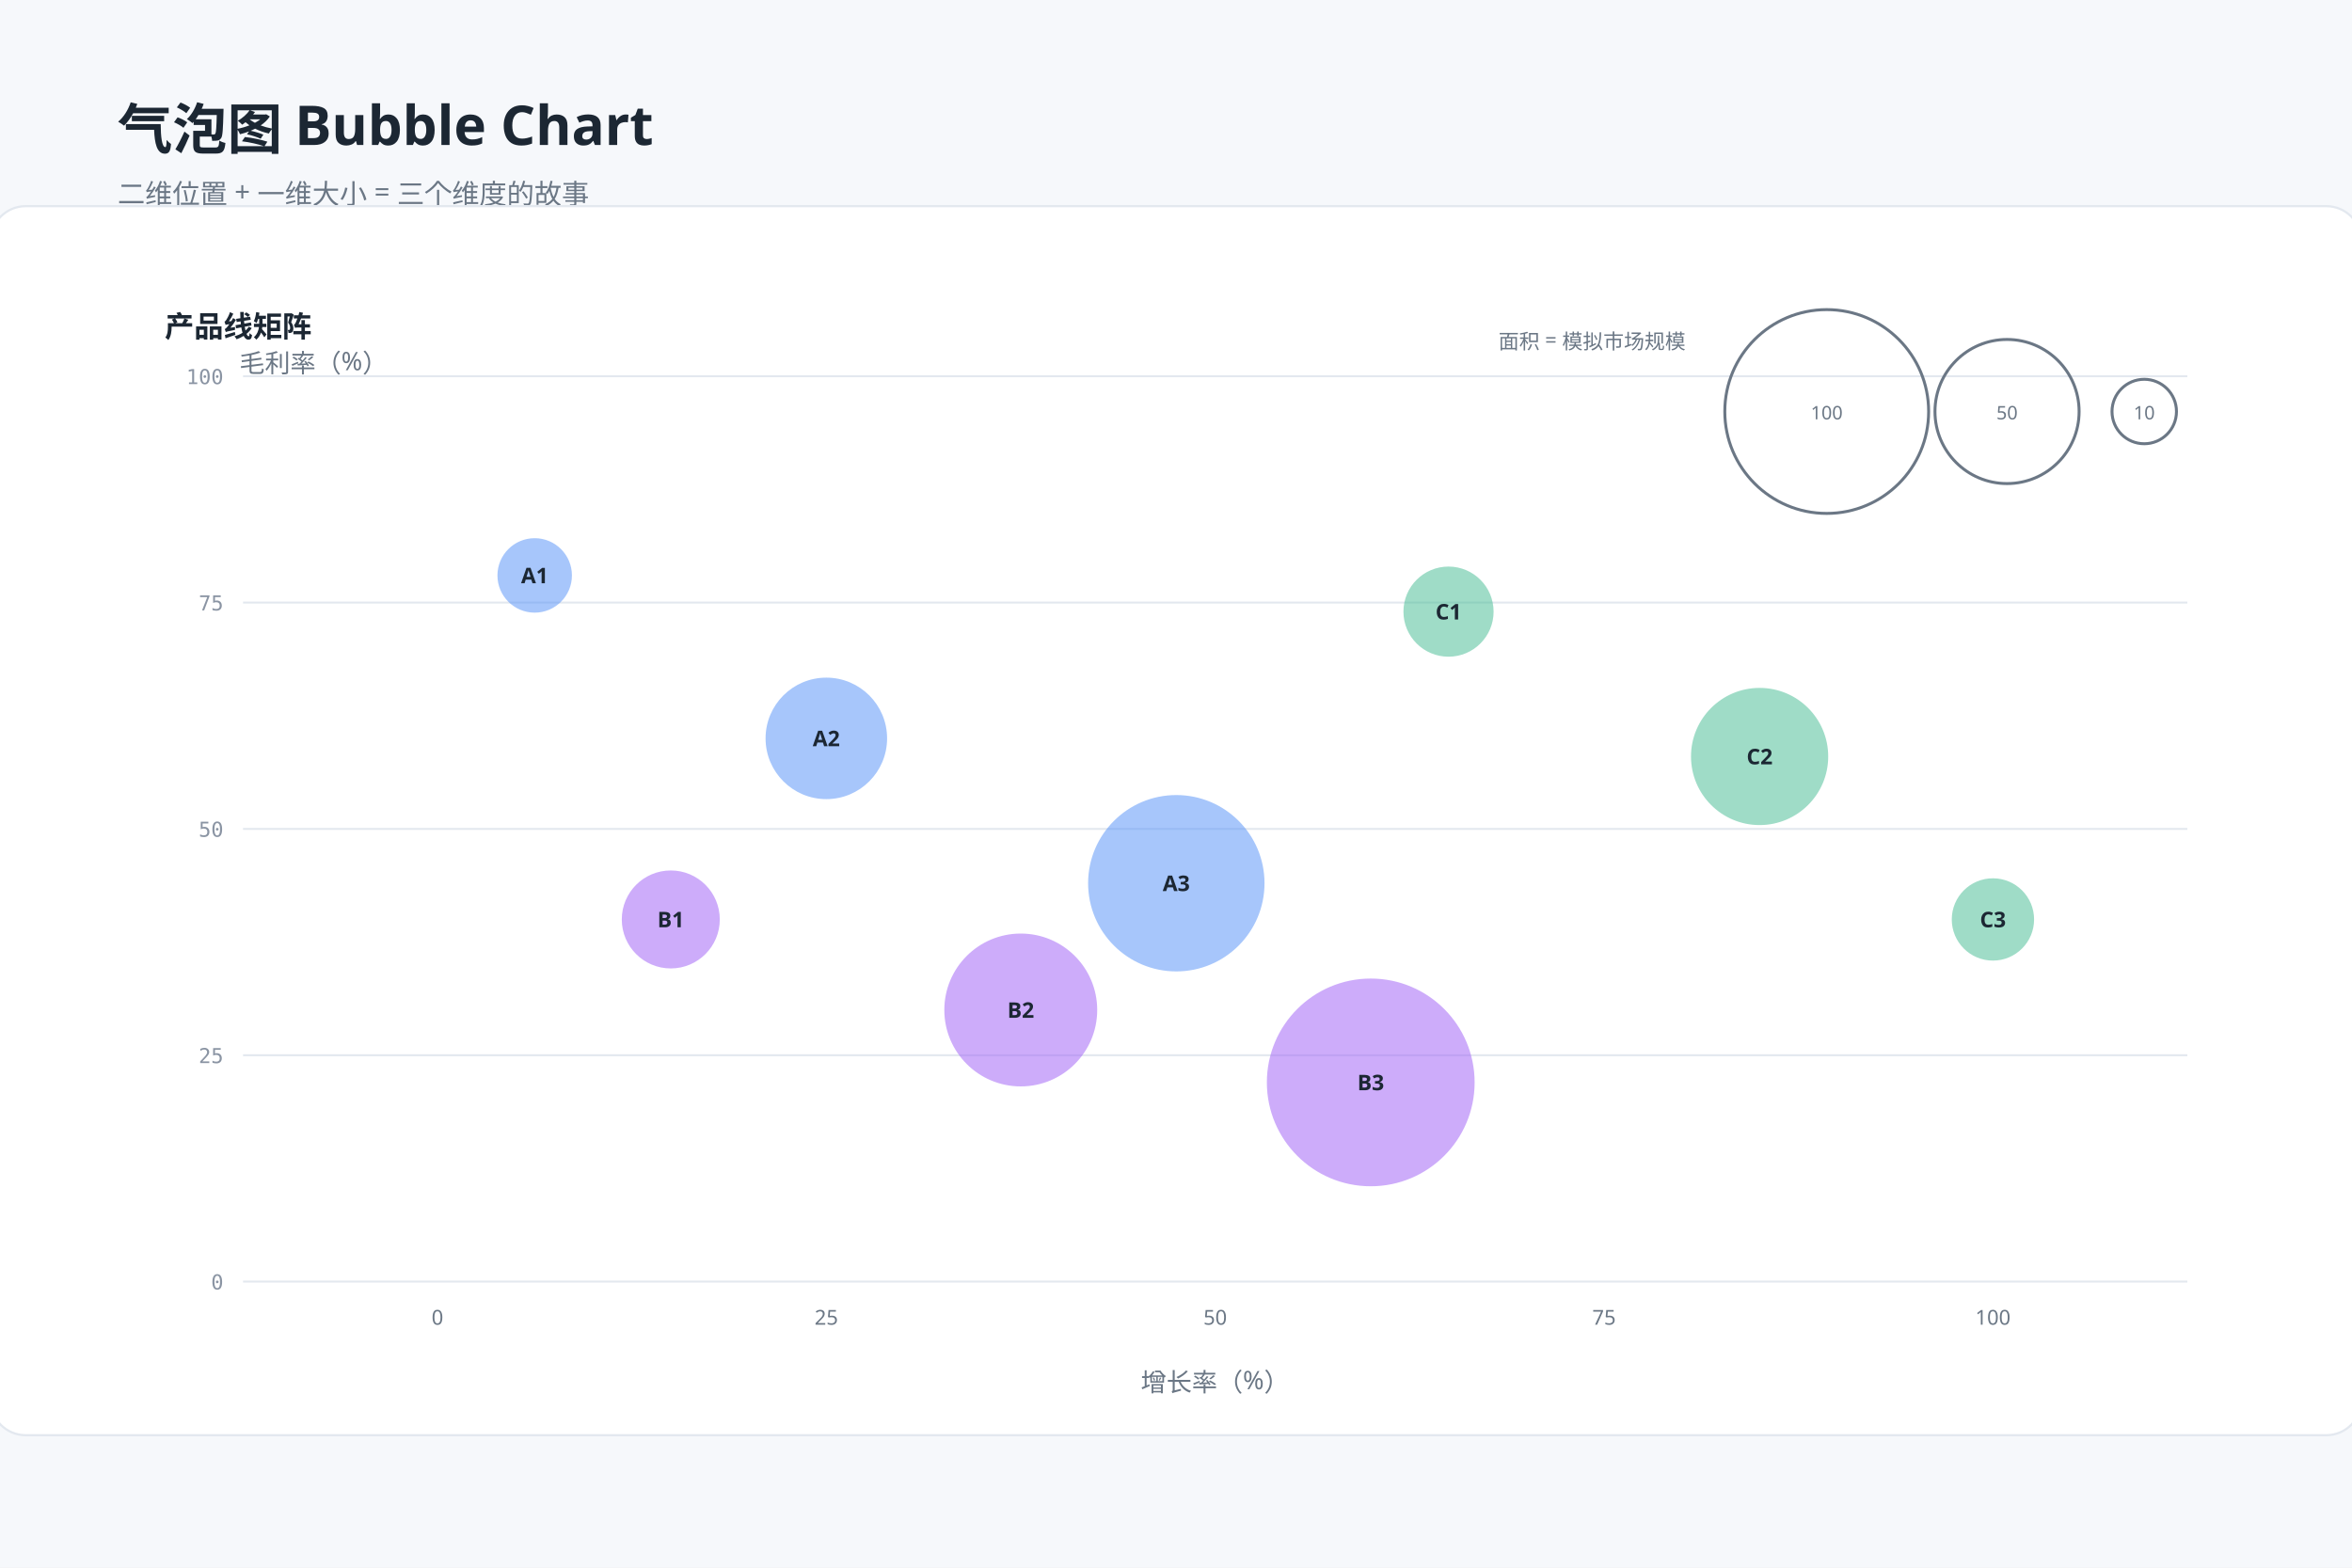
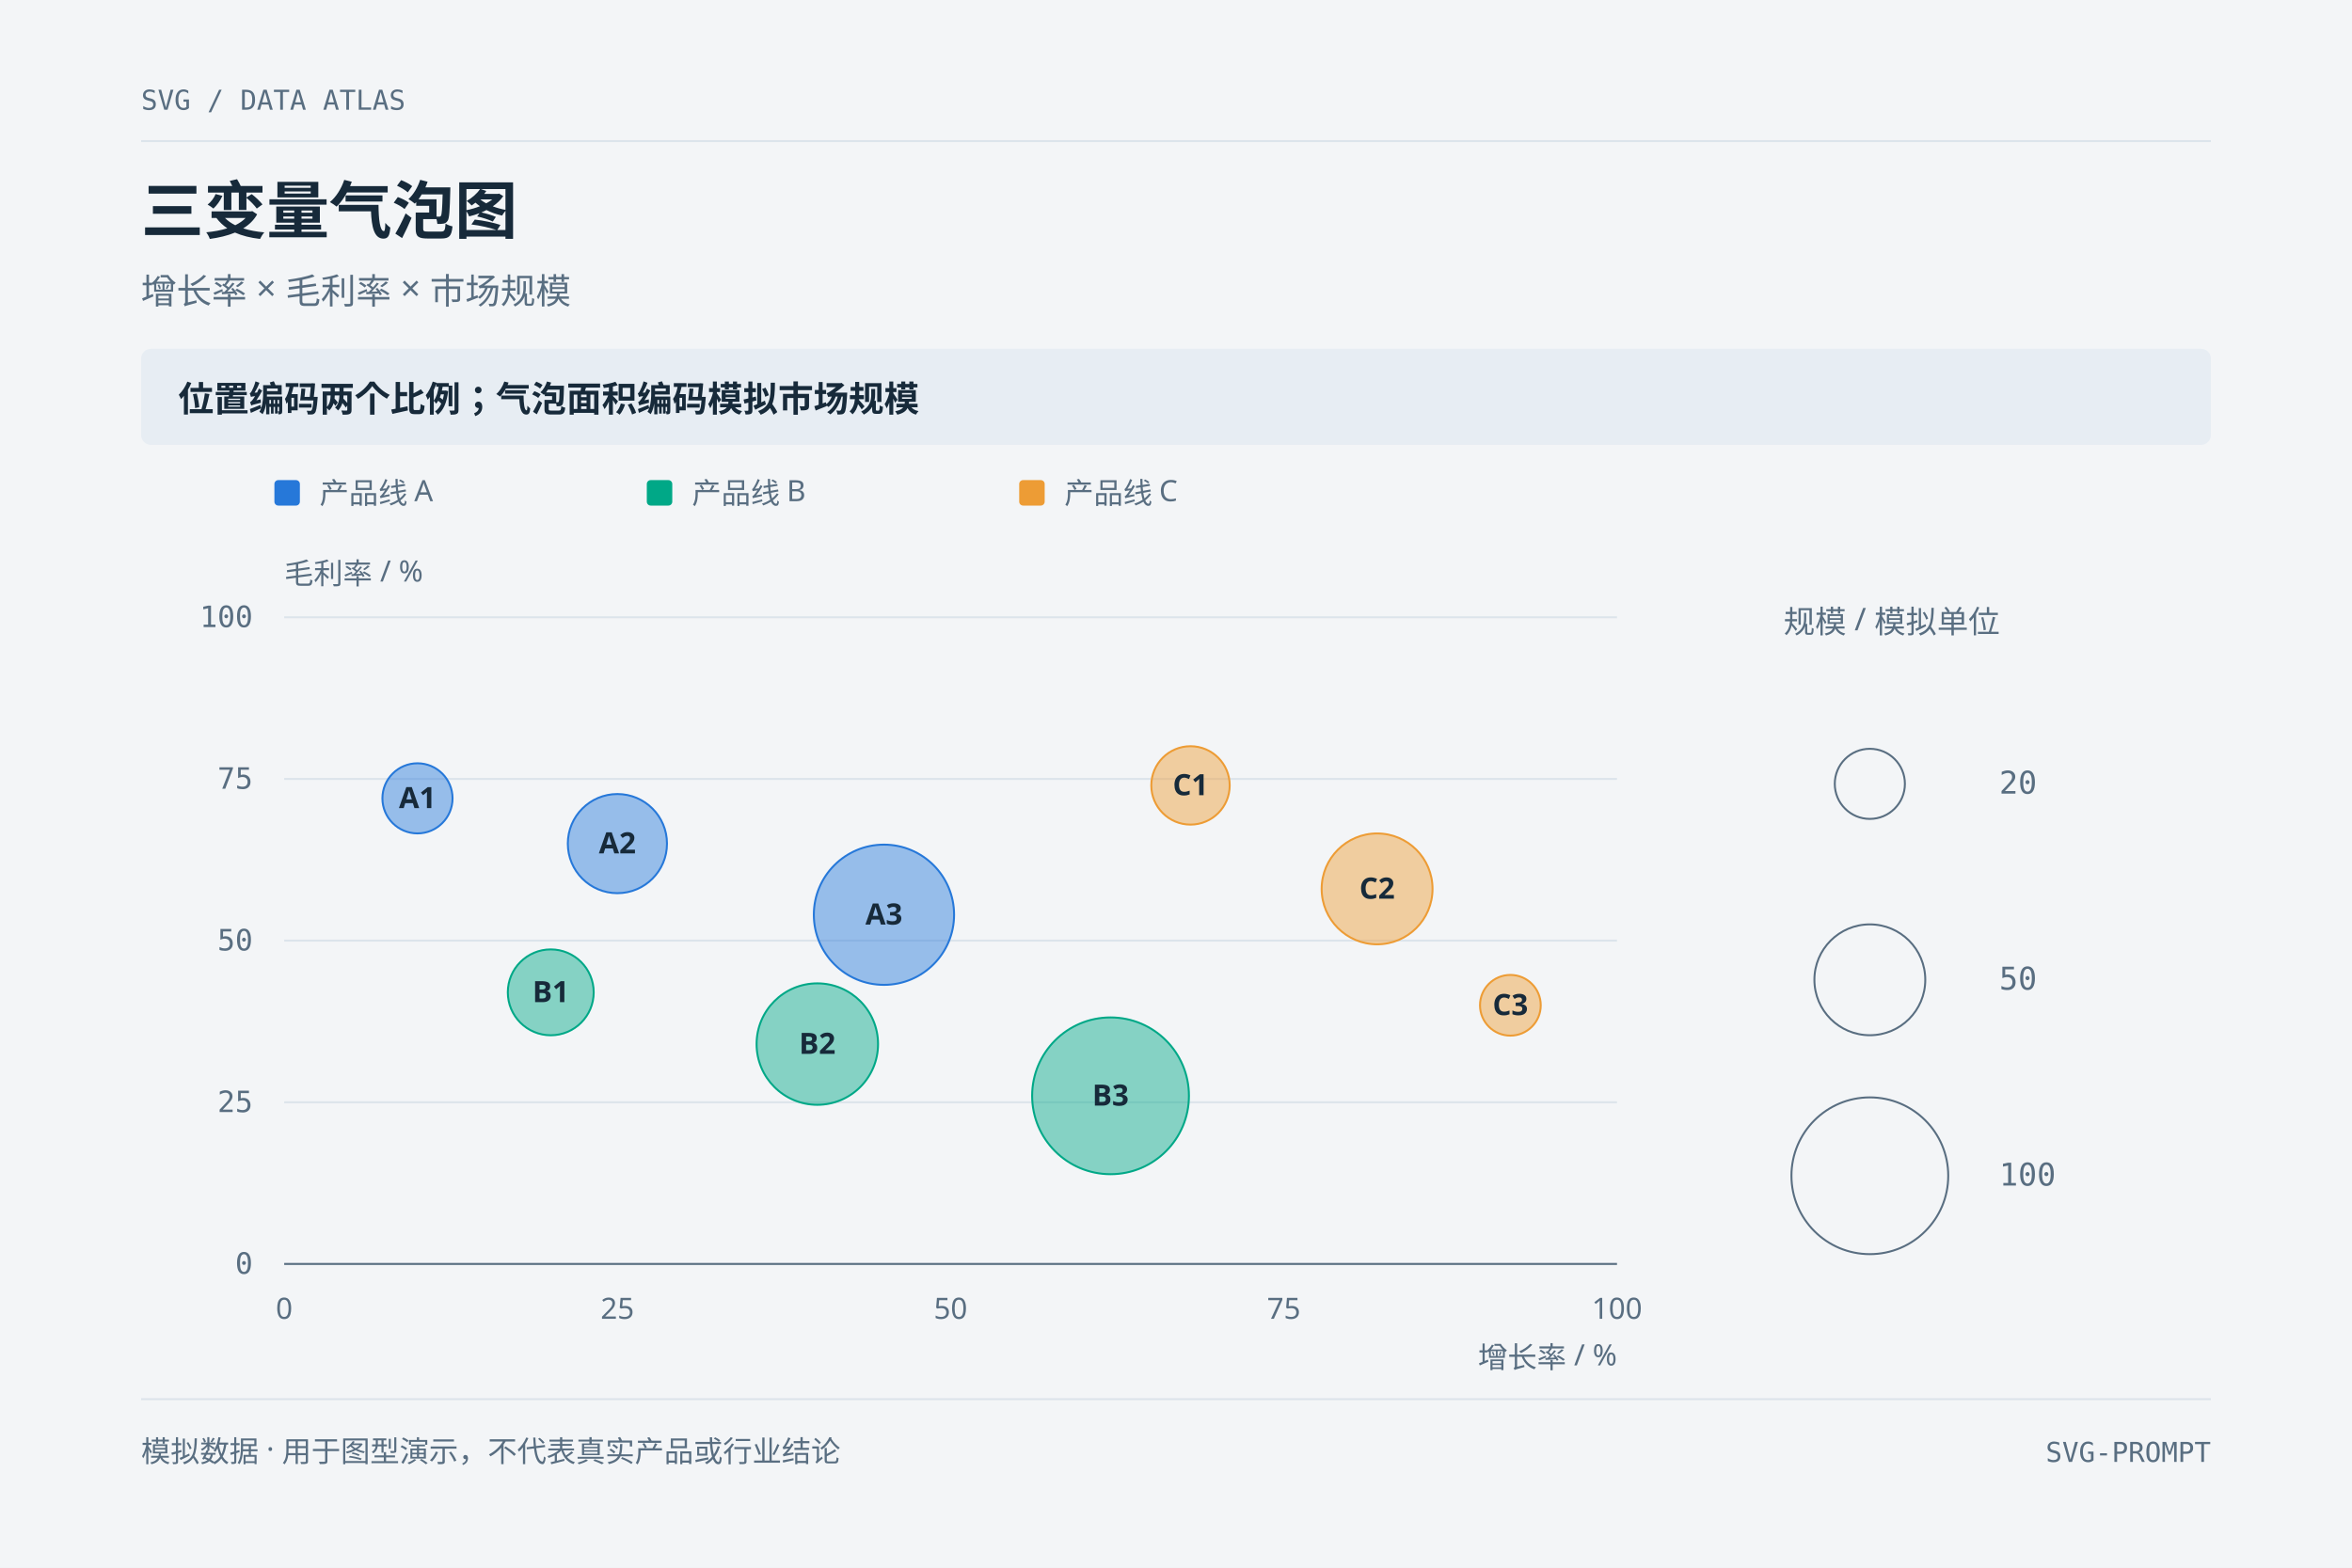
- <svg xmlns="http://www.w3.org/2000/svg" width="1200" height="800" viewBox="0 0 1200 800" font-family="PingFang SC, Hiragino Sans GB, Microsoft YaHei, sans-serif">
-   <rect width="1200" height="800" fill="#f6f8fb" />
-   <text x="60" y="76" font-size="28" font-weight="700" fill="#1c2733">气泡图 Bubble Chart</text>
-   <text x="60" y="104" font-size="14" fill="#6b7785">二维位置 + 一维大小 = 三个维度的故事</text>
-   <g transform="translate(600,430) scale(1.12) translate(-600,-430)">
-     <g>
-       <rect x="60" y="140" width="1080" height="560" rx="16" fill="#ffffff" stroke="#e3e8ef" />
-     </g>
-   </g>
-   <text x="84" y="172" font-size="15" fill="#1c2733" text-anchor="start" font-weight="700">产品线矩阵</text>
-   <line x1="124" y1="654" x2="1116" y2="654" stroke="#e3e8ef" />
-   <text x="114" y="658" font-size="10.5" fill="#8a94a3" text-anchor="end" font-family="SFMono-Regular, Menlo, monospace">0</text>
-   <line x1="124" y1="538.5" x2="1116" y2="538.5" stroke="#e3e8ef" />
-   <text x="114" y="542.5" font-size="10.5" fill="#8a94a3" text-anchor="end" font-family="SFMono-Regular, Menlo, monospace">25</text>
-   <line x1="124" y1="423" x2="1116" y2="423" stroke="#e3e8ef" />
-   <text x="114" y="427" font-size="10.5" fill="#8a94a3" text-anchor="end" font-family="SFMono-Regular, Menlo, monospace">50</text>
-   <line x1="124" y1="307.5" x2="1116" y2="307.5" stroke="#e3e8ef" />
-   <text x="114" y="311.5" font-size="10.5" fill="#8a94a3" text-anchor="end" font-family="SFMono-Regular, Menlo, monospace">75</text>
-   <line x1="124" y1="192" x2="1116" y2="192" stroke="#e3e8ef" />
-   <text x="114" y="196" font-size="10.5" fill="#8a94a3" text-anchor="end" font-family="SFMono-Regular, Menlo, monospace">100</text>
-   <text x="223.2" y="676" font-size="10.5" fill="#6b7785" text-anchor="middle">0</text>
-   <text x="421.6" y="676" font-size="10.5" fill="#6b7785" text-anchor="middle">25</text>
-   <text x="620" y="676" font-size="10.5" fill="#6b7785" text-anchor="middle">50</text>
-   <text x="818.4" y="676" font-size="10.5" fill="#6b7785" text-anchor="middle">75</text>
-   <text x="1016.8" y="676" font-size="10.5" fill="#6b7785" text-anchor="middle">100</text>
-   <circle cx="272.8" cy="293.64" r="18" fill="#4f8ef7" opacity="0.5" stroke="#4f8ef7" stroke-width="2" />
-   <text x="272.8" y="297.64" font-size="11" fill="#1c2733" text-anchor="middle" font-weight="700">A1</text>
-   <circle cx="421.6" cy="376.8" r="30" fill="#4f8ef7" opacity="0.5" stroke="#4f8ef7" stroke-width="2" />
-   <text x="421.6" y="380.8" font-size="11" fill="#1c2733" text-anchor="middle" font-weight="700">A2</text>
-   <circle cx="600.16" cy="450.72" r="44" fill="#4f8ef7" opacity="0.5" stroke="#4f8ef7" stroke-width="2" />
-   <text x="600.16" y="454.72" font-size="11" fill="#1c2733" text-anchor="middle" font-weight="700">A3</text>
-   <circle cx="342.24" cy="469.2" r="24" fill="#9b59f5" opacity="0.5" stroke="#9b59f5" stroke-width="2" />
-   <text x="342.24" y="473.2" font-size="11" fill="#1c2733" text-anchor="middle" font-weight="700">B1</text>
-   <circle cx="520.8" cy="515.4" r="38" fill="#9b59f5" opacity="0.5" stroke="#9b59f5" stroke-width="2" />
-   <text x="520.8" y="519.4" font-size="11" fill="#1c2733" text-anchor="middle" font-weight="700">B2</text>
-   <circle cx="699.36" cy="552.36" r="52" fill="#9b59f5" opacity="0.5" stroke="#9b59f5" stroke-width="2" />
-   <text x="699.36" y="556.36" font-size="11" fill="#1c2733" text-anchor="middle" font-weight="700">B3</text>
-   <circle cx="739.04" cy="312.12" r="22" fill="#3fb98f" opacity="0.5" stroke="#3fb98f" stroke-width="2" />
-   <text x="739.04" y="316.12" font-size="11" fill="#1c2733" text-anchor="middle" font-weight="700">C1</text>
-   <circle cx="897.76" cy="386.04" r="34" fill="#3fb98f" opacity="0.5" stroke="#3fb98f" stroke-width="2" />
-   <text x="897.76" y="390.04" font-size="11" fill="#1c2733" text-anchor="middle" font-weight="700">C2</text>
-   <circle cx="1016.8" cy="469.2" r="20" fill="#3fb98f" opacity="0.5" stroke="#3fb98f" stroke-width="2" />
-   <text x="1016.8" y="473.2" font-size="11" fill="#1c2733" text-anchor="middle" font-weight="700">C3</text>
-   <circle cx="1094" cy="210" r="16.444" fill="none" stroke="#6b7785" stroke-width="1.5" />
-   <text x="1094" y="214" font-size="9.5" fill="#6b7785" text-anchor="middle">10</text>
-   <circle cx="1024" cy="210" r="36.770" fill="none" stroke="#6b7785" stroke-width="1.5" />
-   <text x="1024" y="214" font-size="9.5" fill="#6b7785" text-anchor="middle">50</text>
-   <circle cx="932" cy="210" r="52.000" fill="none" stroke="#6b7785" stroke-width="1.5" />
-   <text x="932" y="214" font-size="9.5" fill="#6b7785" text-anchor="middle">100</text>
-   <text x="860" y="178" font-size="10.5" fill="#6b7785" text-anchor="end">面积 = 模拟市场规模</text>
-   <text x="620" y="710" font-size="13" fill="#6b7785" text-anchor="middle">增长率（%）</text>
-   <text x="160" y="190" font-size="13" fill="#6b7785" text-anchor="middle">毛利率（%）</text>
+ <svg xmlns="http://www.w3.org/2000/svg" width="1200" height="800" viewBox="0 0 1200 800" role="img" aria-labelledby="title desc">
+   <rect x="0.000" y="0.000" width="1200.000" height="800.000" rx="0" fill="#f3f5f7" />
+   <text x="72.000" y="56.000" font-size="14" fill="#596e81" text-anchor="start" font-weight="400" font-family="SFMono-Regular, Consolas, monospace">SVG / DATA ATLAS</text>
+   <line x1="72.000" y1="72.000" x2="1128.000" y2="72.000" stroke="#dce4eb" stroke-width="1" />
+   <text x="72.000" y="119.000" font-size="32" fill="#172a3a" text-anchor="start" font-weight="700" font-family="PingFang SC, Microsoft YaHei, sans-serif">三变量气泡图</text>
+   <text x="72.000" y="155.000" font-size="18" fill="#596e81" text-anchor="start" font-weight="400" font-family="PingFang SC, Microsoft YaHei, sans-serif">增长率 × 毛利率 × 市场规模</text>
+   <rect x="72.000" y="178.000" width="1056.000" height="49.000" rx="5" fill="#e7edf3" />
+   <text x="91.000" y="210.000" font-size="18" fill="#172a3a" text-anchor="start" font-weight="600" font-family="PingFang SC, Microsoft YaHei, sans-serif">位置编码两个比例；气泡面积编码模拟市场规模</text>
+   <line x1="72.000" y1="714.000" x2="1128.000" y2="714.000" stroke="#dce4eb" stroke-width="1" />
+   <text x="72.000" y="746.000" font-size="15" fill="#596e81" text-anchor="start" font-weight="400" font-family="PingFang SC, Microsoft YaHei, sans-serif">模拟数据 · 用于图型演示，不代表真实产品或行业结论</text>
+   <text x="1128.000" y="746.000" font-size="14" fill="#596e81" text-anchor="end" font-weight="400" font-family="SFMono-Regular, Consolas, monospace">SVG-PROMPT</text>
+   <rect x="140.000" y="245.000" width="13.000" height="13.000" rx="2" fill="#2678d9" />
+   <text x="163.000" y="257.000" font-size="15" fill="#596e81" text-anchor="start" font-weight="400" font-family="PingFang SC, Microsoft YaHei, sans-serif">产品线 A</text>
+   <rect x="330.000" y="245.000" width="13.000" height="13.000" rx="2" fill="#00a887" />
+   <text x="353.000" y="257.000" font-size="15" fill="#596e81" text-anchor="start" font-weight="400" font-family="PingFang SC, Microsoft YaHei, sans-serif">产品线 B</text>
+   <rect x="520.000" y="245.000" width="13.000" height="13.000" rx="2" fill="#ed9c35" />
+   <text x="543.000" y="257.000" font-size="15" fill="#596e81" text-anchor="start" font-weight="400" font-family="PingFang SC, Microsoft YaHei, sans-serif">产品线 C</text>
+   <line x1="145.000" y1="645.000" x2="825.000" y2="645.000" stroke="#dce4eb" stroke-width="1" />
+   <text x="129.000" y="650.000" font-size="15" fill="#596e81" text-anchor="end" font-weight="400" font-family="SFMono-Regular, Consolas, monospace">0</text>
+   <line x1="145.000" y1="562.500" x2="825.000" y2="562.500" stroke="#dce4eb" stroke-width="1" />
+   <text x="129.000" y="567.500" font-size="15" fill="#596e81" text-anchor="end" font-weight="400" font-family="SFMono-Regular, Consolas, monospace">25</text>
+   <line x1="145.000" y1="480.000" x2="825.000" y2="480.000" stroke="#dce4eb" stroke-width="1" />
+   <text x="129.000" y="485.000" font-size="15" fill="#596e81" text-anchor="end" font-weight="400" font-family="SFMono-Regular, Consolas, monospace">50</text>
+   <line x1="145.000" y1="397.500" x2="825.000" y2="397.500" stroke="#dce4eb" stroke-width="1" />
+   <text x="129.000" y="402.500" font-size="15" fill="#596e81" text-anchor="end" font-weight="400" font-family="SFMono-Regular, Consolas, monospace">75</text>
+   <line x1="145.000" y1="315.000" x2="825.000" y2="315.000" stroke="#dce4eb" stroke-width="1" />
+   <text x="129.000" y="320.000" font-size="15" fill="#596e81" text-anchor="end" font-weight="400" font-family="SFMono-Regular, Consolas, monospace">100</text>
+   <line x1="145.000" y1="645.000" x2="825.000" y2="645.000" stroke="#596e81" stroke-width="1" />
+   <text x="145.000" y="673.000" font-size="15" fill="#596e81" text-anchor="middle" font-weight="400" font-family="PingFang SC, Microsoft YaHei, sans-serif">0</text>
+   <text x="315.000" y="673.000" font-size="15" fill="#596e81" text-anchor="middle" font-weight="400" font-family="PingFang SC, Microsoft YaHei, sans-serif">25</text>
+   <text x="485.000" y="673.000" font-size="15" fill="#596e81" text-anchor="middle" font-weight="400" font-family="PingFang SC, Microsoft YaHei, sans-serif">50</text>
+   <text x="655.000" y="673.000" font-size="15" fill="#596e81" text-anchor="middle" font-weight="400" font-family="PingFang SC, Microsoft YaHei, sans-serif">75</text>
+   <text x="825.000" y="673.000" font-size="15" fill="#596e81" text-anchor="middle" font-weight="400" font-family="PingFang SC, Microsoft YaHei, sans-serif">100</text>
+   <text x="145.000" y="298.000" font-size="15" fill="#596e81" text-anchor="start" font-weight="400" font-family="PingFang SC, Microsoft YaHei, sans-serif">毛利率 / %</text>
+   <text x="825.000" y="698.000" font-size="15" fill="#596e81" text-anchor="end" font-weight="400" font-family="PingFang SC, Microsoft YaHei, sans-serif">增长率 / %</text>
+   <circle cx="213.000" cy="407.400" r="17.889" fill="#2678d9" fill-opacity="0.45" stroke="#2678d9" data-size="20" />
+   <text x="213.000" y="412.400" font-size="15" fill="#172a3a" text-anchor="middle" font-weight="600" font-family="PingFang SC, Microsoft YaHei, sans-serif">A1</text>
+   <circle cx="315.000" cy="430.500" r="25.298" fill="#2678d9" fill-opacity="0.45" stroke="#2678d9" data-size="40" />
+   <text x="315.000" y="435.500" font-size="15" fill="#172a3a" text-anchor="middle" font-weight="600" font-family="PingFang SC, Microsoft YaHei, sans-serif">A2</text>
+   <circle cx="451.000" cy="466.800" r="35.777" fill="#2678d9" fill-opacity="0.45" stroke="#2678d9" data-size="80" />
+   <text x="451.000" y="471.800" font-size="15" fill="#172a3a" text-anchor="middle" font-weight="600" font-family="PingFang SC, Microsoft YaHei, sans-serif">A3</text>
+   <circle cx="281.000" cy="506.400" r="21.909" fill="#00a887" fill-opacity="0.45" stroke="#00a887" data-size="30" />
+   <text x="281.000" y="511.400" font-size="15" fill="#172a3a" text-anchor="middle" font-weight="600" font-family="PingFang SC, Microsoft YaHei, sans-serif">B1</text>
+   <circle cx="417.000" cy="532.800" r="30.984" fill="#00a887" fill-opacity="0.45" stroke="#00a887" data-size="60" />
+   <text x="417.000" y="537.800" font-size="15" fill="#172a3a" text-anchor="middle" font-weight="600" font-family="PingFang SC, Microsoft YaHei, sans-serif">B2</text>
+   <circle cx="566.600" cy="559.200" r="40.000" fill="#00a887" fill-opacity="0.45" stroke="#00a887" data-size="100" />
+   <text x="566.600" y="564.200" font-size="15" fill="#172a3a" text-anchor="middle" font-weight="600" font-family="PingFang SC, Microsoft YaHei, sans-serif">B3</text>
+   <circle cx="607.400" cy="400.800" r="20.000" fill="#ed9c35" fill-opacity="0.45" stroke="#ed9c35" data-size="25" />
+   <text x="607.400" y="405.800" font-size="15" fill="#172a3a" text-anchor="middle" font-weight="600" font-family="PingFang SC, Microsoft YaHei, sans-serif">C1</text>
+   <circle cx="702.600" cy="453.600" r="28.284" fill="#ed9c35" fill-opacity="0.45" stroke="#ed9c35" data-size="50" />
+   <text x="702.600" y="458.600" font-size="15" fill="#172a3a" text-anchor="middle" font-weight="600" font-family="PingFang SC, Microsoft YaHei, sans-serif">C2</text>
+   <circle cx="770.600" cy="513.000" r="15.492" fill="#ed9c35" fill-opacity="0.45" stroke="#ed9c35" data-size="15" />
+   <text x="770.600" y="518.000" font-size="15" fill="#172a3a" text-anchor="middle" font-weight="600" font-family="PingFang SC, Microsoft YaHei, sans-serif">C3</text>
+   <text x="910.000" y="323.000" font-size="16" fill="#596e81" text-anchor="start" font-weight="400" font-family="PingFang SC, Microsoft YaHei, sans-serif">规模 / 模拟单位</text>
+   <circle cx="954.000" cy="400.000" r="17.889" fill="none" stroke="#596e81" data-size="20" />
+   <text x="1020.000" y="405.000" font-size="16" fill="#596e81" text-anchor="start" font-weight="400" font-family="SFMono-Regular, Consolas, monospace">20</text>
+   <circle cx="954.000" cy="500.000" r="28.284" fill="none" stroke="#596e81" data-size="50" />
+   <text x="1020.000" y="505.000" font-size="16" fill="#596e81" text-anchor="start" font-weight="400" font-family="SFMono-Regular, Consolas, monospace">50</text>
+   <circle cx="954.000" cy="600.000" r="40.000" fill="none" stroke="#596e81" data-size="100" />
+   <text x="1020.000" y="605.000" font-size="16" fill="#596e81" text-anchor="start" font-weight="400" font-family="SFMono-Regular, Consolas, monospace">100</text>
</svg>
